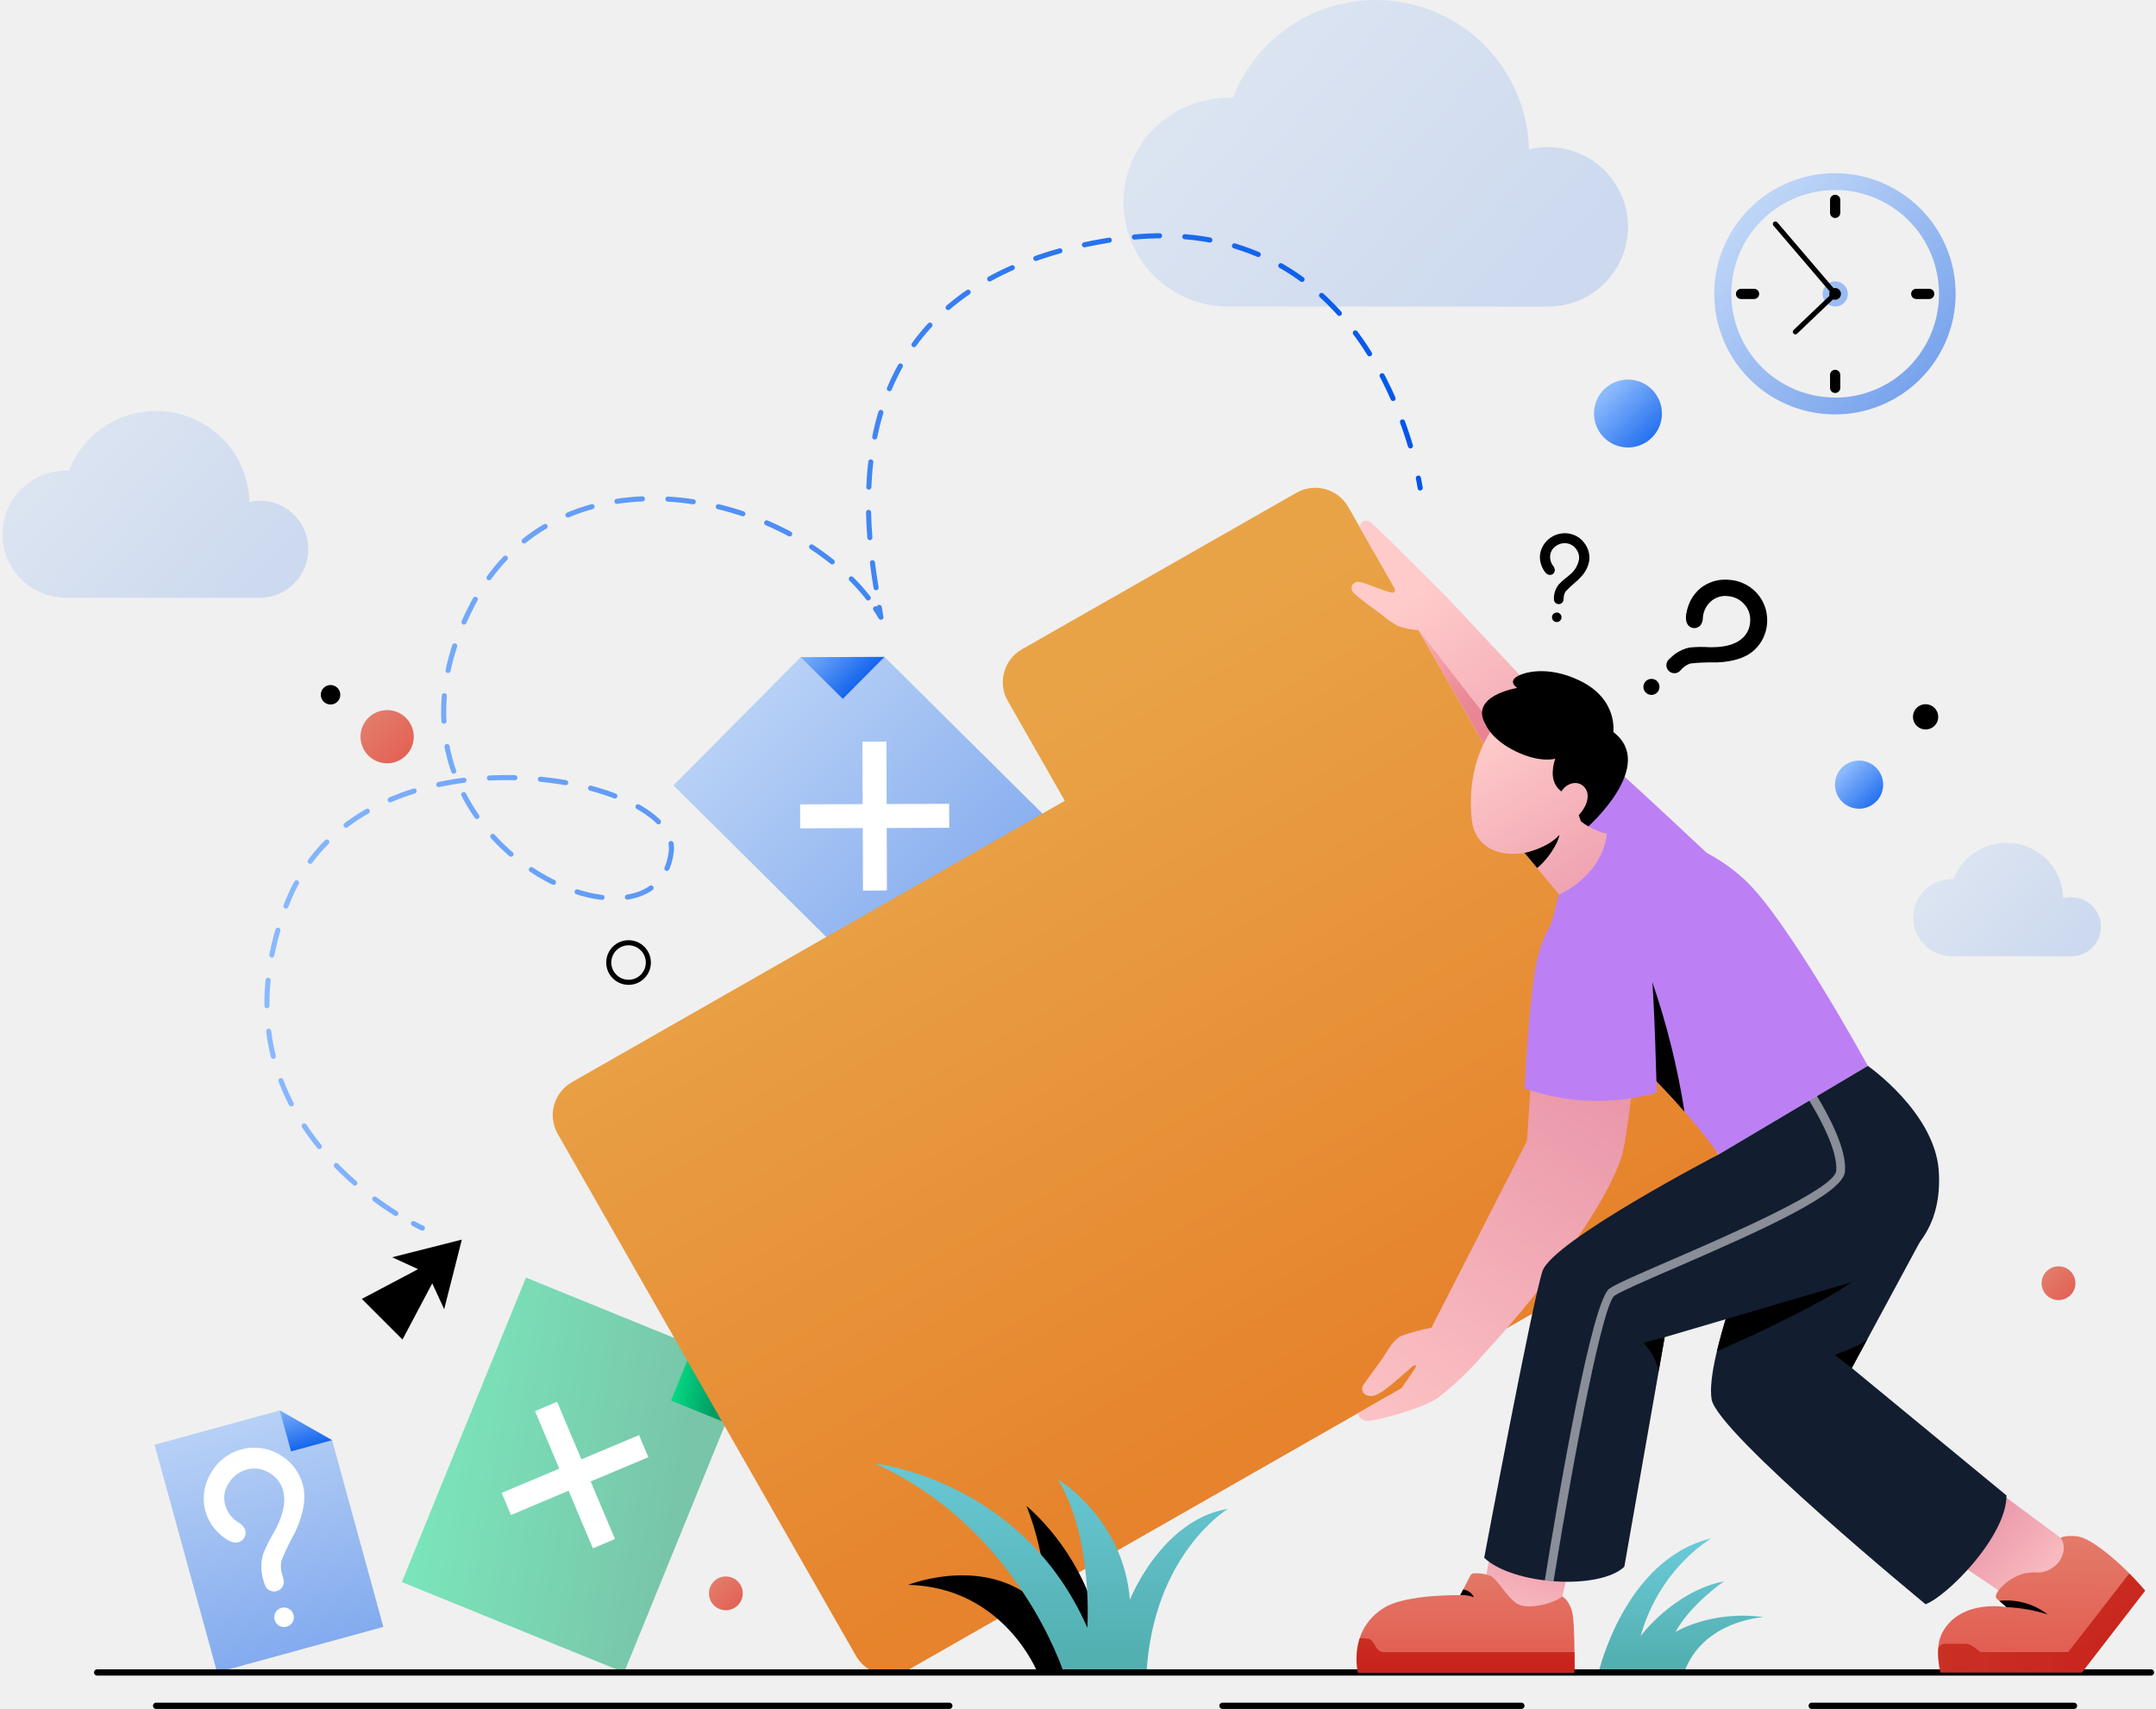
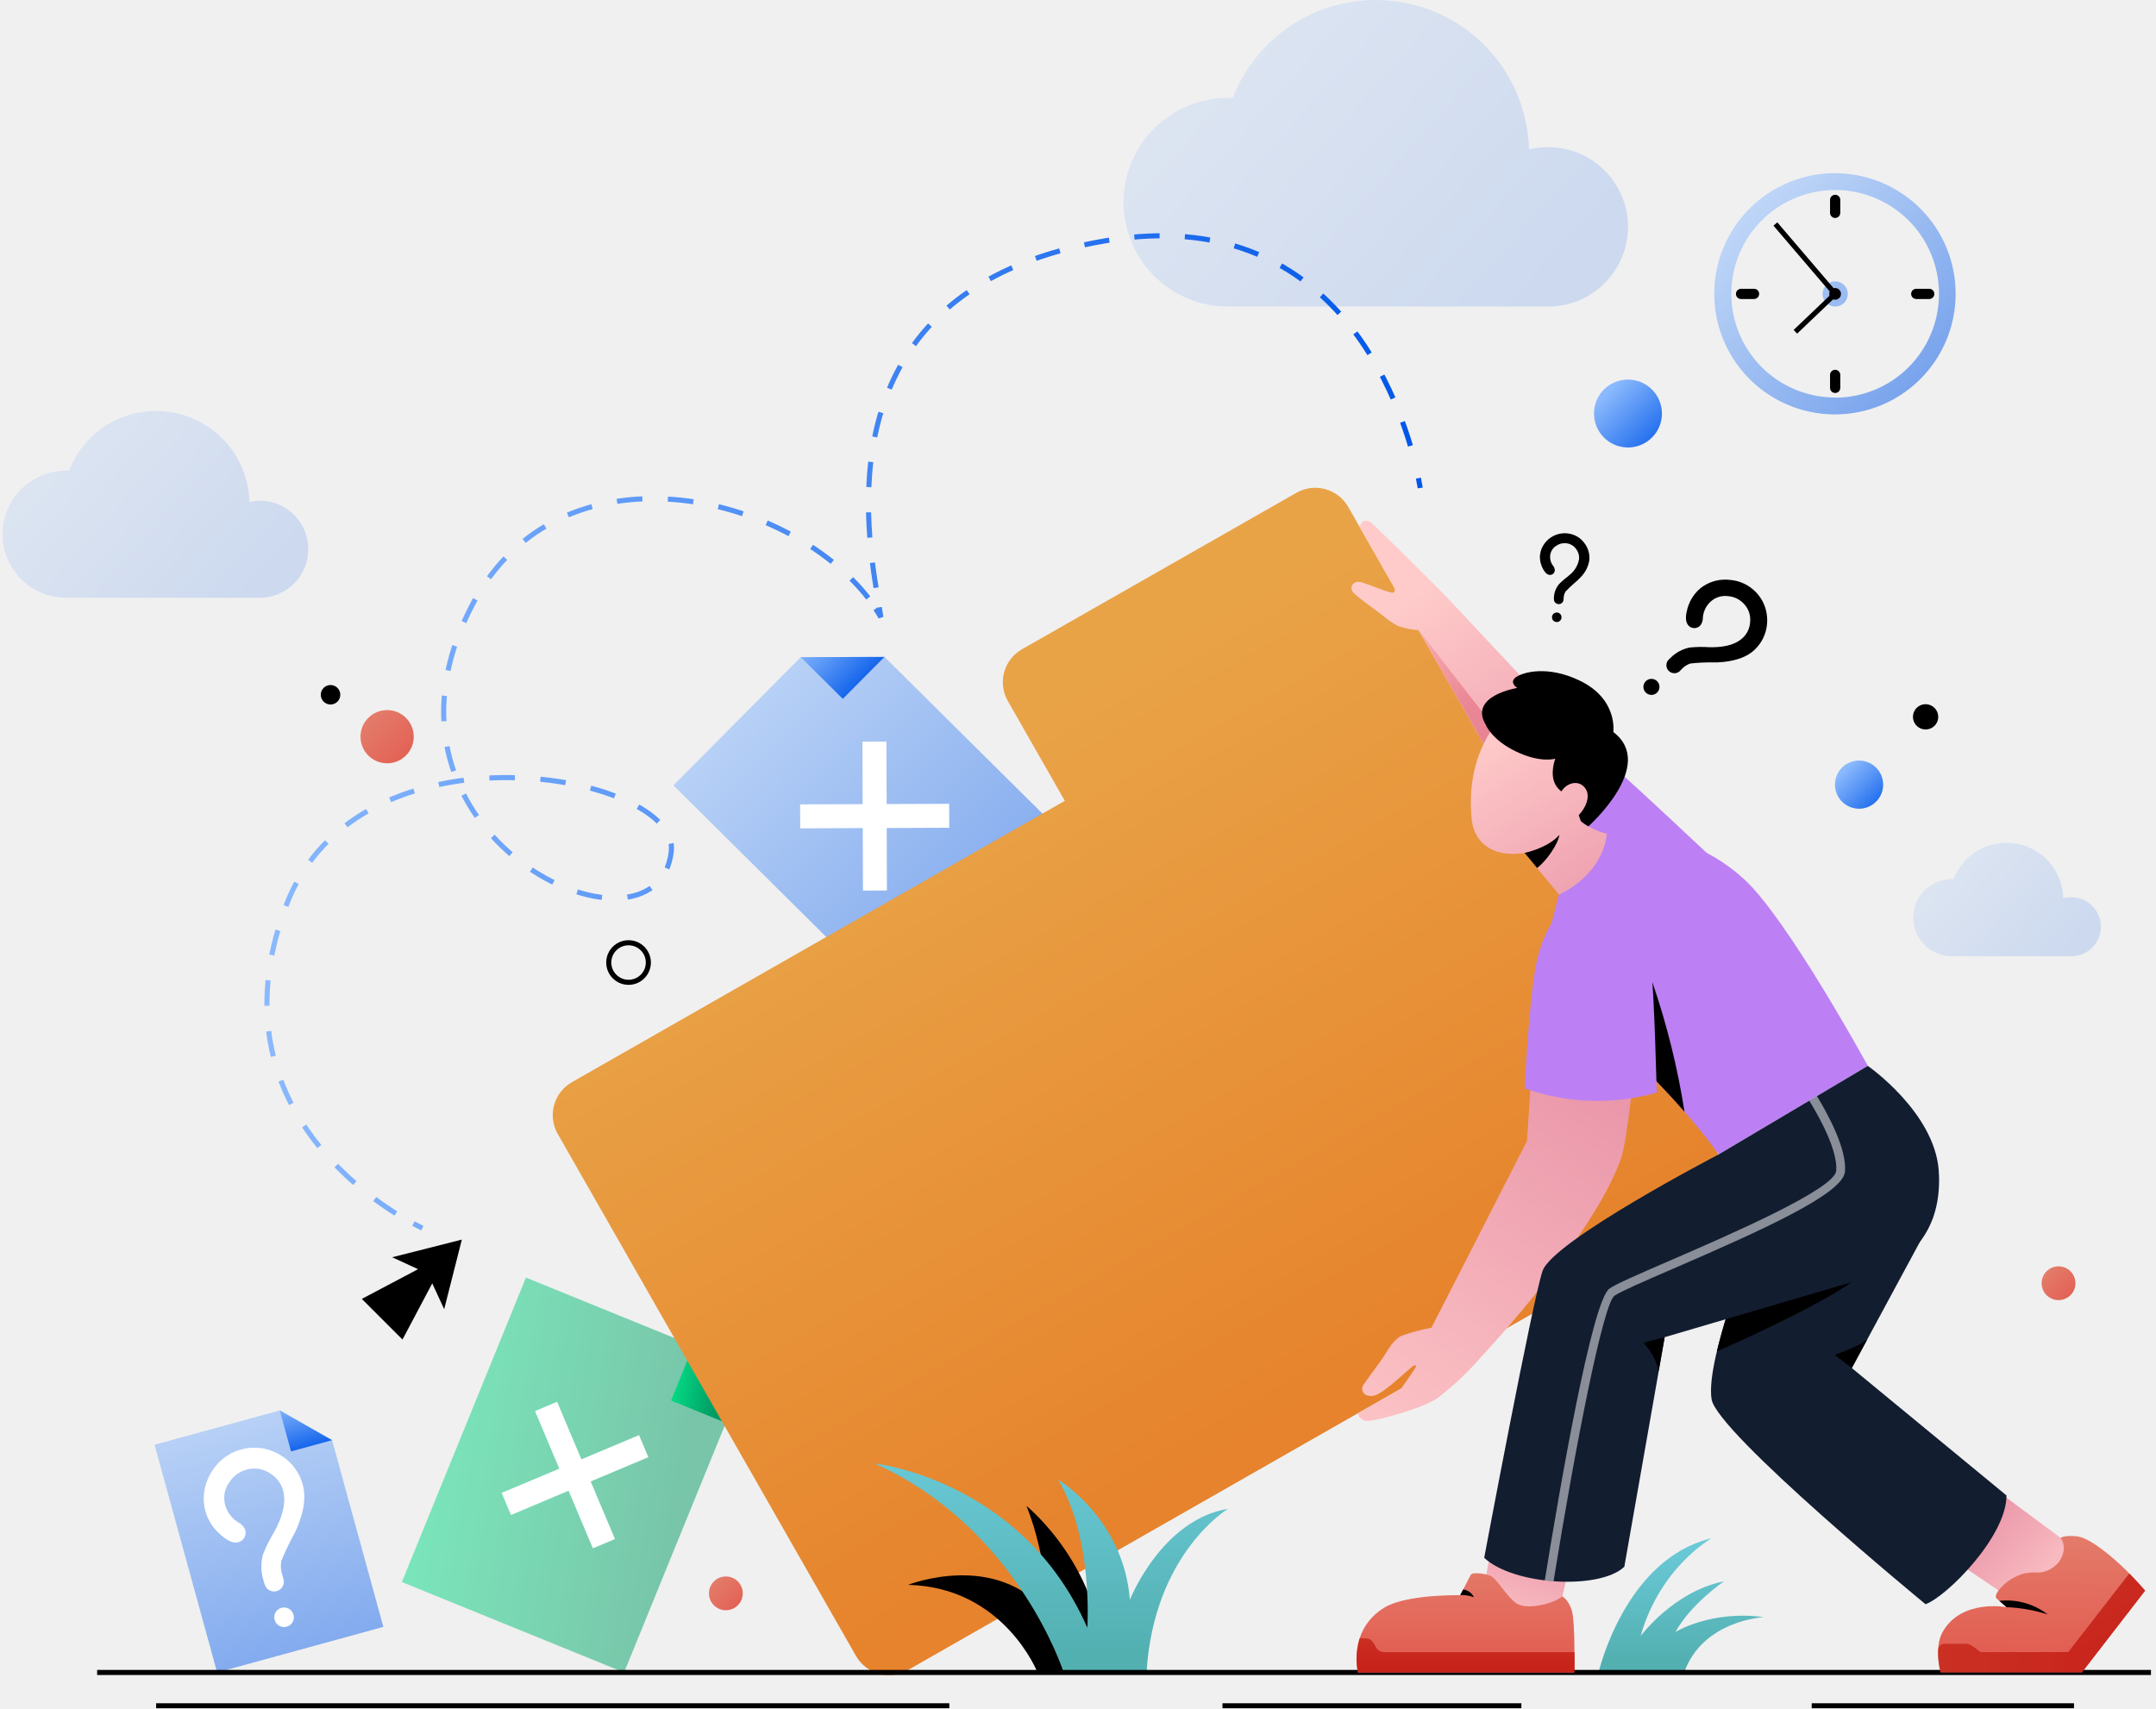
<svg xmlns="http://www.w3.org/2000/svg" width="424" height="336" viewBox="0 0 424 336" fill="none">
  <g clip-path="url(#clip0_18166_2863)">
    <path opacity="0.15" d="M51.361 98.453C50.583 98.453 49.808 98.551 49.055 98.745C48.954 94.501 47.384 90.424 44.612 87.207C41.84 83.991 38.038 81.834 33.853 81.106C29.668 80.377 25.36 81.121 21.663 83.21C17.966 85.3 15.108 88.606 13.576 92.566H13C9.683 92.566 6.501 93.883 4.156 96.227C1.81 98.571 0.492 101.751 0.492 105.066C0.492 108.381 1.81 111.561 4.156 113.905C6.501 116.249 9.683 117.566 13 117.566H51.353C53.838 117.495 56.198 116.458 57.931 114.675C59.663 112.893 60.633 110.506 60.633 108.021C60.633 105.536 59.663 103.149 57.931 101.367C56.198 99.585 53.838 98.548 51.353 98.477L51.361 98.453Z" fill="url(#paint0_linear_18166_2863)" />
    <path opacity="0.15" d="M407.148 176.467C406.677 176.469 406.208 176.527 405.751 176.641C405.69 174.063 404.737 171.585 403.053 169.631C401.369 167.677 399.058 166.367 396.516 165.925C393.974 165.483 391.357 165.936 389.111 167.206C386.865 168.477 385.13 170.486 384.202 172.893H383.846C381.832 172.893 379.899 173.692 378.475 175.116C377.05 176.54 376.25 178.471 376.25 180.484C376.25 182.497 377.05 184.428 378.475 185.852C379.899 187.276 381.832 188.076 383.846 188.076H407.148C407.928 188.104 408.706 187.976 409.434 187.697C410.163 187.419 410.828 186.997 411.39 186.456C411.952 185.915 412.399 185.266 412.704 184.548C413.009 183.831 413.166 183.059 413.166 182.279C413.166 181.5 413.009 180.728 412.704 180.01C412.399 179.293 411.952 178.644 411.39 178.103C410.828 177.562 410.163 177.14 409.434 176.861C408.706 176.583 407.928 176.454 407.148 176.483V176.467Z" fill="url(#paint1_linear_18166_2863)" />
    <path opacity="0.15" d="M304.481 28.938C303.206 28.939 301.936 29.095 300.698 29.403C300.528 22.437 297.946 15.744 293.394 10.466C288.841 5.187 282.599 1.648 275.729 0.451C268.859 -0.745 261.787 0.475 255.716 3.903C249.645 7.332 244.95 12.757 242.431 19.255H241.484C236.039 19.255 230.817 21.417 226.966 25.265C223.116 29.112 220.953 34.331 220.953 39.773C220.953 45.214 223.116 50.433 226.966 54.281C230.817 58.129 236.039 60.29 241.484 60.29H304.481C308.64 60.29 312.629 58.639 315.57 55.7C318.511 52.761 320.163 48.775 320.163 44.618C320.163 40.462 318.511 36.475 315.57 33.536C312.629 30.597 308.64 28.946 304.481 28.946V28.938Z" fill="url(#paint2_linear_18166_2863)" />
    <path d="M76.134 150.134C79.025 150.134 81.369 147.791 81.369 144.902C81.369 142.012 79.025 139.67 76.134 139.67C73.242 139.67 70.898 142.012 70.898 144.902C70.898 147.791 73.242 150.134 76.134 150.134Z" fill="url(#paint3_linear_18166_2863)" />
    <path d="M404.832 255.721C406.668 255.721 408.157 254.233 408.157 252.398C408.157 250.564 406.668 249.076 404.832 249.076C402.996 249.076 401.508 250.564 401.508 252.398C401.508 254.233 402.996 255.721 404.832 255.721Z" fill="url(#paint4_linear_18166_2863)" />
    <path d="M65.005 138.573C66.064 138.573 66.924 137.714 66.924 136.655C66.924 135.596 66.064 134.738 65.005 134.738C63.945 134.738 63.086 135.596 63.086 136.655C63.086 137.714 63.945 138.573 65.005 138.573Z" fill="black" />
    <path d="M123.612 193.213C125.762 193.213 127.505 191.471 127.505 189.323C127.505 187.174 125.762 185.432 123.612 185.432C121.462 185.432 119.719 187.174 119.719 189.323C119.719 191.471 121.462 193.213 123.612 193.213Z" stroke="black" stroke-miterlimit="10" />
    <path d="M142.746 316.721C144.582 316.721 146.071 315.234 146.071 313.399C146.071 311.564 144.582 310.077 142.746 310.077C140.91 310.077 139.422 311.564 139.422 313.399C139.422 315.234 140.91 316.721 142.746 316.721Z" fill="url(#paint5_linear_18166_2863)" />
    <path d="M370.343 154.332C370.343 155.268 370.065 156.184 369.544 156.963C369.024 157.741 368.284 158.348 367.418 158.706C366.552 159.065 365.6 159.159 364.681 158.976C363.762 158.793 362.917 158.342 362.255 157.68C361.592 157.018 361.141 156.174 360.958 155.256C360.775 154.337 360.869 153.385 361.228 152.52C361.586 151.655 362.194 150.915 362.973 150.395C363.752 149.875 364.668 149.597 365.605 149.597C366.862 149.597 368.067 150.096 368.955 150.984C369.844 151.872 370.343 153.076 370.343 154.332Z" fill="url(#paint6_linear_18166_2863)" />
    <path d="M381.178 140.996C381.178 141.487 381.032 141.968 380.759 142.377C380.485 142.785 380.097 143.104 379.642 143.292C379.188 143.48 378.688 143.529 378.205 143.434C377.723 143.338 377.279 143.101 376.932 142.753C376.584 142.406 376.347 141.963 376.251 141.481C376.155 140.998 376.204 140.498 376.392 140.044C376.581 139.59 376.9 139.202 377.309 138.929C377.718 138.656 378.199 138.51 378.69 138.51C379.35 138.512 379.981 138.774 380.447 139.24C380.913 139.706 381.176 140.337 381.178 140.996Z" fill="black" />
    <path d="M326.837 81.329C326.839 82.65 326.448 83.941 325.715 85.04C324.982 86.139 323.939 86.996 322.719 87.502C321.498 88.009 320.155 88.142 318.858 87.886C317.562 87.629 316.371 86.994 315.436 86.06C314.501 85.127 313.864 83.937 313.606 82.642C313.347 81.347 313.479 80.004 313.984 78.784C314.49 77.563 315.346 76.52 316.445 75.786C317.543 75.052 318.835 74.661 320.157 74.661C321.927 74.661 323.625 75.363 324.878 76.613C326.13 77.864 326.835 79.56 326.837 81.329Z" fill="url(#paint7_linear_18166_2863)" />
    <path opacity="0.5" d="M122.73 328.961L79.031 311.174L103.431 251.294L136.359 264.693L142.747 279.861L122.73 328.961Z" fill="url(#paint8_linear_18166_2863)" />
    <path d="M131.969 275.473L142.747 279.861L136.359 264.693L131.969 275.473Z" fill="url(#paint9_linear_18166_2863)" />
    <path d="M120.94 302.714L116.162 291.39L127.502 286.616L125.67 282.275L114.338 287.042L109.561 275.718L105.218 277.548L109.988 288.872L98.656 293.639L100.488 297.987L111.819 293.213L116.597 304.545L120.94 302.714Z" fill="white" />
    <path opacity="0.5" d="M211.591 166.556L178.347 200.023L132.438 154.474L157.477 129.261L173.941 129.206L211.591 166.556Z" fill="url(#paint10_linear_18166_2863)" />
    <path d="M165.744 137.46L173.94 129.206L157.477 129.261L165.744 137.46Z" fill="url(#paint11_linear_18166_2863)" />
    <path d="M186.663 158.104L174.368 158.151L174.321 145.865L169.607 145.88L169.646 158.167L157.352 158.215L157.367 162.926L169.67 162.878L169.709 175.173L174.423 175.149L174.384 162.863L186.679 162.815L186.663 158.104Z" fill="white" />
    <path opacity="0.5" d="M75.392 319.996L42.701 328.961L30.398 284.169L55.027 277.422L65.308 283.27L75.392 319.996Z" fill="url(#paint12_linear_18166_2863)" />
    <path d="M57.234 285.479L65.305 283.27L55.023 277.422L57.234 285.479Z" fill="url(#paint13_linear_18166_2863)" />
    <path d="M55.348 316.248C54.98 316.35 54.651 316.559 54.403 316.849C54.154 317.138 53.997 317.495 53.951 317.873C53.906 318.252 53.974 318.636 54.147 318.976C54.32 319.316 54.59 319.597 54.923 319.783C55.256 319.969 55.637 320.053 56.017 320.022C56.398 319.992 56.761 319.85 57.06 319.613C57.359 319.376 57.581 319.056 57.698 318.693C57.815 318.33 57.822 317.94 57.717 317.574C57.577 317.085 57.249 316.671 56.806 316.423C56.362 316.175 55.838 316.112 55.348 316.248Z" fill="white" />
    <path d="M55.355 286.324C54.363 285.689 53.267 285.233 52.118 284.974C50.532 284.628 48.885 284.682 47.325 285.132C45.041 285.768 43.073 287.224 41.797 289.22C40.455 291.163 39.861 293.526 40.123 295.872C40.36 297.82 41.212 299.642 42.555 301.073L42.887 301.404C42.887 301.404 44.695 303.306 46.117 303.385C46.38 303.424 46.649 303.408 46.906 303.337C47.395 303.198 47.809 302.87 48.058 302.427C48.306 301.983 48.369 301.46 48.233 300.97C48.206 300.894 48.174 300.821 48.138 300.749C48.115 300.692 48.089 300.637 48.059 300.583C47.821 300.159 47.475 299.806 47.056 299.557C45.71 298.802 44.717 297.545 44.293 296.062C44.077 295.303 44.036 294.506 44.172 293.73C44.309 292.954 44.62 292.218 45.082 291.579C45.853 290.356 47.052 289.464 48.446 289.078C49.227 288.846 50.05 288.789 50.855 288.912C51.66 289.035 52.429 289.334 53.105 289.788C54.345 290.526 55.257 291.708 55.655 293.094C56.24 295.136 55.806 297.603 54.352 300.497C54.234 300.741 54.1 301.01 53.95 301.286C53.09 302.676 52.352 304.139 51.747 305.658C51.265 307.341 51.282 309.128 51.794 310.803L52.007 311.537C52.016 311.572 52.029 311.607 52.047 311.639C52.188 312.13 52.519 312.545 52.966 312.792C53.413 313.039 53.94 313.098 54.431 312.957C54.923 312.816 55.337 312.485 55.585 312.038C55.832 311.591 55.892 311.065 55.75 310.574L55.379 309.28C55.22 308.61 55.193 307.916 55.3 307.236C55.305 307.191 55.305 307.146 55.3 307.102C55.921 305.541 56.628 304.016 57.416 302.533C57.902 301.678 58.324 300.789 58.68 299.873C59.87 296.795 60.154 294.165 59.532 291.982C58.896 289.641 57.406 287.622 55.355 286.324Z" fill="white" />
    <path d="M198.211 137.91L209.408 157.512L112.464 212.863C110.746 213.843 109.488 215.466 108.967 217.373C108.445 219.281 108.704 221.317 109.684 223.035L168.346 325.717C169.329 327.435 170.954 328.692 172.864 329.213C174.774 329.734 176.813 329.476 178.533 328.495L335.962 238.636C337.681 237.655 338.938 236.033 339.46 234.125C339.981 232.217 339.723 230.181 338.742 228.464L265.14 99.7C264.159 97.983 262.535 96.726 260.626 96.205C258.718 95.684 256.68 95.942 254.962 96.922L200.99 127.699C200.134 128.184 199.383 128.834 198.779 129.611C198.176 130.388 197.732 131.277 197.474 132.226C197.215 133.175 197.148 134.166 197.274 135.142C197.4 136.117 197.719 137.058 198.211 137.91Z" fill="url(#paint14_linear_18166_2863)" />
    <path d="M204.036 328.961C204.036 328.961 197.435 312.184 178.586 311.726C178.586 311.726 195.958 304.829 206.16 317.518C206.16 317.518 205.907 306.289 201.872 296.212C201.872 296.212 217.096 308.412 217.096 328.969" fill="black" />
    <path d="M209.184 328.969C209.184 328.969 200.111 300.394 171.984 287.854C171.984 287.854 201.011 290.948 213.835 320.154C213.835 320.154 215.043 302.667 208.087 291.027C208.087 291.027 220.926 298.634 222.205 314.654C222.205 314.654 228.404 298.934 241.504 296.772C241.504 296.772 226.888 305.531 225.482 328.961" fill="url(#paint15_linear_18166_2863)" />
    <path d="M314.375 328.961C314.375 328.961 319.531 306.589 336.611 302.564C336.611 302.564 326.472 308.207 322.642 321.803C322.642 321.803 329.189 312.957 339.067 311.032C339.067 311.032 332.616 315.356 329.497 320.999C329.497 320.999 336.453 316.666 346.829 318.079C346.829 318.079 334.834 318.702 331.21 328.969" fill="url(#paint16_linear_18166_2863)" />
-     <path d="M83.066 241.564C83.066 241.564 82.418 241.264 81.312 240.672" stroke="url(#paint17_linear_18166_2863)" stroke-linecap="round" stroke-linejoin="round" />
-     <path d="M77.843 238.675C66.899 231.794 43.423 212.413 56.215 178.251C70.326 140.459 133.765 152.154 132.02 167.471C129.201 191.974 68.739 164.646 92.965 118.797C110.092 86.371 154.959 96.63 171.139 118.118" stroke="url(#paint18_linear_18166_2863)" stroke-linecap="round" stroke-linejoin="round" stroke-dasharray="5.02 5.02" />
-     <path d="M172.195 119.736C172.566 120.289 172.914 120.841 173.238 121.409C173.151 120.841 173.04 120.194 172.914 119.46" stroke="url(#paint19_linear_18166_2863)" stroke-linecap="round" stroke-linejoin="round" />
-     <path d="M172.29 115.601C169.352 97.632 165.436 55.911 217.836 47.285C262.6 39.915 275.558 79.356 278.551 92.085" stroke="url(#paint20_linear_18166_2863)" stroke-linecap="round" stroke-linejoin="round" stroke-dasharray="4.97 4.97" />
-     <path d="M278.945 94.042C279.19 95.281 279.293 95.983 279.293 95.983" stroke="url(#paint21_linear_18166_2863)" stroke-linecap="round" stroke-linejoin="round" />
+     <path d="M83.066 241.564C83.066 241.564 82.418 241.264 81.312 240.672" stroke="url(#paint17_linear_18166_2863)" strokeLinecap="round" strokeLinejoin="round" />
+     <path d="M77.843 238.675C66.899 231.794 43.423 212.413 56.215 178.251C70.326 140.459 133.765 152.154 132.02 167.471C129.201 191.974 68.739 164.646 92.965 118.797C110.092 86.371 154.959 96.63 171.139 118.118" stroke="url(#paint18_linear_18166_2863)" strokeLinecap="round" strokeLinejoin="round" stroke-dasharray="5.02 5.02" />
+     <path d="M172.195 119.736C172.566 120.289 172.914 120.841 173.238 121.409C173.151 120.841 173.04 120.194 172.914 119.46" stroke="url(#paint19_linear_18166_2863)" strokeLinecap="round" strokeLinejoin="round" />
+     <path d="M172.29 115.601C169.352 97.632 165.436 55.911 217.836 47.285C262.6 39.915 275.558 79.356 278.551 92.085" stroke="url(#paint20_linear_18166_2863)" strokeLinecap="round" strokeLinejoin="round" stroke-dasharray="4.97 4.97" />
+     <path d="M278.945 94.042C279.19 95.281 279.293 95.983 279.293 95.983" stroke="url(#paint21_linear_18166_2863)" strokeLinecap="round" strokeLinejoin="round" />
    <path d="M274.253 115.664C274.253 115.664 274.538 116.382 273.961 116.58C273.511 116.738 269.223 115.001 268 114.599C266.199 113.96 265.402 115.388 265.986 116.351C266.428 117.077 271.079 120.407 271.877 121.023C272.786 121.821 273.781 122.514 274.846 123.09C276.176 123.576 277.57 123.865 278.983 123.95L292.32 147.261L304.275 138.541C304.275 138.541 286.003 119.018 284.669 117.613C283.334 116.209 277.246 110.148 274.34 107.299C272.311 105.319 270.155 103.235 269.674 102.841C267.936 101.452 267.376 103.63 267.376 103.63L274.253 115.664Z" fill="url(#paint22_linear_18166_2863)" />
    <path style="mix-blend-mode:multiply" opacity="0.6" d="M278.992 123.942L295.385 145.02L292.313 147.261L278.992 123.942Z" fill="url(#paint23_linear_18166_2863)" />
-     <path d="M19.102 328.961H423.008" stroke="black" stroke-width="1.23" stroke-miterlimit="10" stroke-linecap="round" />
-     <path d="M299.195 335.519H240.414" stroke="black" stroke-width="1.23" stroke-miterlimit="10" stroke-linecap="round" />
-     <path d="M186.696 335.519H30.703" stroke="black" stroke-width="1.23" stroke-miterlimit="10" stroke-linecap="round" />
-     <path d="M356.289 335.519H407.876" stroke="black" stroke-width="1.23" stroke-miterlimit="10" stroke-linecap="round" />
+     <path d="M19.102 328.961H423.008" stroke="black" strokeWidth="1.23" stroke-miterlimit="10" strokeLinecap="round" />
+     <path d="M299.195 335.519H240.414" stroke="black" strokeWidth="1.23" stroke-miterlimit="10" strokeLinecap="round" />
+     <path d="M186.696 335.519H30.703" stroke="black" strokeWidth="1.23" stroke-miterlimit="10" strokeLinecap="round" />
+     <path d="M356.289 335.519H407.876" stroke="black" strokeWidth="1.23" stroke-miterlimit="10" strokeLinecap="round" />
    <path d="M391.061 291.966L405.274 302.509C405.274 302.509 408.678 304.971 407.043 308.293C405.898 310.661 400.947 313.817 396.304 315.017L381.648 305.16L391.061 291.966Z" fill="url(#paint24_linear_18166_2863)" />
    <path d="M310.71 298.973L306.762 316.208C306.762 316.208 305.877 320.312 302.174 320.154C299.576 320.044 294.664 316.8 291.695 313.052L294.854 295.691L310.71 298.973Z" fill="url(#paint25_linear_18166_2863)" />
    <path d="M335.704 167.811C335.704 167.811 323.409 156.258 316.8 150.315C316.8 150.315 308.777 162.847 307.68 166.674C307.68 166.674 319.027 179.301 326.852 178.977C334.677 178.653 338.981 172.467 335.704 167.811Z" fill="#BC80F4" />
    <path d="M306.612 175.891C306.051 177.643 305.515 180.524 304.938 181.976C303.58 195.233 324.45 208.159 338.008 227.059L367.335 209.651C367.335 209.651 351.495 180.689 343.022 172.956C339.417 169.627 335.142 167.106 330.484 165.563C325.825 164.019 320.89 163.489 316.009 164.007" fill="#BC80F4" />
    <path d="M331.273 218.671C327.143 213.936 322.8 209.627 318.852 205.532L324.963 193.213C327.81 201.498 329.921 210.016 331.273 218.671Z" fill="black" />
    <path d="M301.657 203.598L300.306 224.416L281.513 261.15C279.516 261.522 277.552 262.05 275.638 262.728C274.059 263.47 272.914 265.561 272.172 266.745C271.429 267.929 268.729 271.441 268.105 272.435C267.481 273.429 268.184 274.873 270.15 274.518C271.943 274.195 275.788 270.407 277.573 268.947C278.299 268.355 278.773 268.347 278.26 269.168C277.636 270.186 275.559 273.114 275.559 273.114L267.047 277.99C267.142 278.45 267.405 278.858 267.784 279.135C268.164 279.412 268.633 279.539 269.1 279.49C270.916 279.403 279.831 277.051 282.824 274.905C285.959 272.477 288.843 269.741 291.431 266.737C291.431 266.737 313.32 243.465 318.823 227.77C320.079 224.187 321.8 206.621 321.8 206.621L301.657 203.598Z" fill="url(#paint26_linear_18166_2863)" />
    <path d="M307.124 179.166C304.826 181.455 302.797 185.195 301.857 191.003C300.531 199.258 299.852 214.078 299.852 214.078C308.206 217.047 317.28 217.337 325.807 214.906C325.807 214.906 325.388 195.762 324.599 188.746C323.517 179.269 312.849 173.485 307.124 179.166Z" fill="#BC80F4" />
    <path d="M345.665 241.879C345.665 241.879 335.242 267.171 336.608 275.252C337.729 281.857 378.68 315.538 378.68 315.538C382.857 314.022 394.599 302.241 394.599 294.144L364.174 269.081L380.164 239.457L356.672 235.377" fill="#121D30" />
    <path d="M365.539 251.081C360.974 255.161 344.092 263.044 337.633 265.79C338.844 260.946 340.307 256.168 342.015 251.475C352.549 249.779 369.882 247.238 365.539 251.081Z" fill="black" />
    <path d="M338.005 227.059L367.332 209.651C367.332 209.651 380.385 218.726 381.27 230.169C381.27 230.524 381.317 230.879 381.325 231.234C381.68 241.138 376.682 247.94 367.332 251.254L327.377 263.013L319.441 308.167C314.561 312.799 297.616 311.805 291.883 306.407C291.883 306.407 301.358 255.958 303.348 250.008C305.338 244.057 338.005 227.059 338.005 227.059Z" fill="#121D30" />
    <path style="mix-blend-mode:screen" opacity="0.5" d="M362.838 230.437C362.475 234.745 347.266 241.658 328.931 249.597C323.404 251.964 318.666 254.064 317.497 254.861C315.278 256.51 309.901 283.909 305.518 311.032C304.95 310.992 304.365 310.937 303.797 310.866C306.561 293.742 313.02 255.926 316.51 253.456C317.789 252.548 322.172 250.654 328.244 248.019C339.631 243.095 360.809 233.925 361.109 230.295C361.44 226.349 357.911 219.902 355.81 216.485L357.303 215.569C359.506 219.191 363.209 225.97 362.838 230.437Z" fill="white" />
    <path d="M327.37 263.028C327.37 263.028 323.699 263.904 323.375 264.109C323.051 264.315 325.349 265.814 326.194 269.689L327.37 263.028Z" fill="black" />
    <path d="M364.176 269.081C364.176 269.081 360.938 266.635 360.891 266.508C360.844 266.382 365.289 265.088 367.208 263.462L364.176 269.081Z" fill="black" />
    <path d="M405.233 302.509C405.233 302.509 405.92 301.885 408.486 302.185C411.053 302.485 415.593 306.336 418.246 308.98C420.331 311.055 421.855 312.87 421.855 312.87L409.418 328.969H381.631C381.631 328.969 380.265 324.139 382.057 320.967C385.753 314.441 394.597 316.114 394.597 316.114L392.646 314.401C392.33 314.125 392.52 313.375 393.333 312.452C394.601 311.007 396.269 309.972 398.126 309.477C399.115 309.294 400.124 309.238 401.127 309.311C401.87 309.225 402.589 308.993 403.242 308.629C403.895 308.265 404.47 307.775 404.933 307.188C406.212 305.318 406.062 303.487 405.233 302.509Z" fill="url(#paint27_linear_18166_2863)" />
    <path style="mix-blend-mode:multiply" d="M421.877 312.87L409.432 328.961H381.637C381.269 327.534 381.104 326.062 381.147 324.589C381.159 324.254 381.3 323.936 381.539 323.701C381.779 323.466 382.099 323.332 382.435 323.326C384.266 323.326 386.383 323.326 386.864 323.326C387.765 323.413 389.423 324.952 389.423 324.952H406.732L418.75 309.477C420.582 311.324 421.877 312.87 421.877 312.87Z" fill="url(#paint28_linear_18166_2863)" />
    <path d="M394.601 316.114C397.354 316.23 400.078 316.713 402.703 317.55C399.993 315.463 396.581 314.505 393.18 314.875L394.601 316.114Z" fill="black" />
    <path d="M289.163 309.887C289.222 309.773 289.309 309.676 289.415 309.603C289.521 309.53 289.643 309.484 289.771 309.469C290.84 309.389 291.914 309.526 292.929 309.872C294.509 310.495 296.175 314.007 298.275 315.396C300.376 316.784 305.856 315.317 307.23 313.991C307.23 313.991 308.58 314.685 309.18 317.029C309.78 319.373 309.622 329 309.622 329H267.053C267.053 329 264.976 320.58 272.304 316.169C276.687 313.533 287.181 313.762 287.181 313.762L289.163 309.887Z" fill="url(#paint29_linear_18166_2863)" />
    <path style="mix-blend-mode:multiply" d="M309.686 328.961H267.046C266.591 326.724 266.707 324.409 267.385 322.229H268.238L269.154 322.34C269.675 322.403 270.228 323.263 270.599 323.973C270.749 324.265 270.975 324.511 271.253 324.684C271.531 324.858 271.851 324.953 272.178 324.96H309.686C309.686 327.177 309.686 328.961 309.686 328.961Z" fill="url(#paint30_linear_18166_2863)" />
    <path d="M287.164 313.73C288.084 313.703 289 313.85 289.865 314.164C289.665 313.755 289.367 313.401 288.998 313.134C288.629 312.867 288.2 312.695 287.748 312.634L287.164 313.73Z" fill="black" />
    <path d="M310.887 161.521C315.624 156.289 317.093 148.95 313.856 144.057C310.168 138.533 300.021 136.324 295.173 141.264C295.173 141.264 288.066 147.972 289.432 161.166C289.977 166.461 294.454 168.663 299.816 167.755L306.607 175.947C306.607 175.947 315.009 172.443 316.019 164.007C314.152 163.55 312.402 162.703 310.887 161.521Z" fill="url(#paint31_linear_18166_2863)" />
    <path d="M299.82 167.755C299.82 167.755 304.266 166.903 306.69 164.204C306.295 166.303 303.99 169.436 302.292 170.73L299.82 167.755Z" fill="black" />
    <path d="M312.365 162.539C311.84 162.25 311.345 161.909 310.888 161.521L310.478 160.33C311.986 158.751 312.949 156.321 311.567 154.806C310.186 153.29 307.935 154.143 307.082 155.674C306.571 155.303 306.152 154.82 305.858 154.261C304.737 152.162 305.858 149.226 305.858 149.226C305.858 149.226 302.992 150.142 298.167 147.83C293.343 145.517 292.213 142.59 292.213 142.59C288.723 136.853 298.381 135.314 298.381 135.314C298.381 135.314 296.699 134.264 298.096 133.223C299.494 132.181 304.413 130.855 310.612 133.846C318.248 137.484 317.269 143.979 317.269 143.979C325.907 150.521 312.365 162.539 312.365 162.539Z" fill="black" />
    <path d="M325.922 134.02C325.706 133.792 325.428 133.634 325.123 133.565C324.817 133.496 324.498 133.519 324.206 133.632C323.914 133.745 323.662 133.942 323.482 134.198C323.302 134.454 323.202 134.758 323.196 135.071C323.189 135.384 323.276 135.691 323.444 135.955C323.613 136.219 323.857 136.426 324.144 136.551C324.431 136.676 324.749 136.713 325.057 136.657C325.365 136.601 325.65 136.455 325.874 136.237C326.172 135.948 326.345 135.553 326.353 135.138C326.362 134.723 326.207 134.321 325.922 134.02Z" fill="black" />
    <path d="M347.513 122.711C347.591 121.757 347.506 120.796 347.26 119.87C346.829 118.311 345.932 116.92 344.689 115.883C343.446 114.847 341.916 114.214 340.303 114.07C338.4 113.823 336.471 114.278 334.879 115.349C334.539 115.585 334.22 115.849 333.923 116.138C333.086 116.963 332.446 117.966 332.052 119.073C332.004 119.2 331.973 119.31 331.933 119.436C331.933 119.436 331.246 121.449 331.728 122.498C331.805 122.709 331.923 122.902 332.075 123.066C332.365 123.364 332.76 123.536 333.175 123.545C333.59 123.554 333.993 123.399 334.294 123.114C334.341 123.067 334.383 123.017 334.421 122.964L334.515 122.845C334.728 122.509 334.851 122.123 334.871 121.725C334.885 121.102 335.022 120.487 335.274 119.917C335.526 119.347 335.888 118.832 336.339 118.402C336.801 117.959 337.357 117.626 337.965 117.428C338.574 117.229 339.219 117.172 339.853 117.258C341.025 117.352 342.12 117.878 342.925 118.734C343.388 119.208 343.741 119.778 343.958 120.405C344.175 121.031 344.251 121.697 344.181 122.356C344.116 123.528 343.607 124.631 342.759 125.442C341.504 126.641 339.561 127.257 336.932 127.304H336.213C334.898 127.21 333.577 127.231 332.265 127.367C330.871 127.66 329.591 128.348 328.577 129.348L328.127 129.774L328.064 129.845C327.822 130.143 327.697 130.519 327.712 130.903C327.728 131.287 327.883 131.652 328.148 131.93C328.413 132.207 328.771 132.379 329.154 132.412C329.537 132.445 329.918 132.338 330.228 132.11L331.017 131.321C331.44 130.953 331.931 130.671 332.462 130.492H332.573C333.931 130.344 335.297 130.275 336.663 130.287C337.454 130.312 338.246 130.281 339.032 130.192C341.701 129.887 343.704 129.098 345.041 127.825C346.471 126.486 347.352 124.663 347.513 122.711Z" fill="black" />
    <path d="M307.056 121.67C307.198 121.171 306.907 120.651 306.408 120.51C305.909 120.369 305.389 120.659 305.248 121.158C305.107 121.657 305.397 122.176 305.896 122.317C306.396 122.459 306.915 122.169 307.056 121.67Z" fill="black" />
    <path d="M311.615 106.858C311.278 106.389 310.861 105.983 310.383 105.658C309.735 105.243 308.999 104.986 308.234 104.907C307.469 104.828 306.696 104.929 305.976 105.202C305.257 105.475 304.612 105.913 304.092 106.48C303.573 107.047 303.193 107.727 302.984 108.467C302.924 108.709 302.88 108.954 302.85 109.201C302.795 109.905 302.9 110.612 303.158 111.269C303.182 111.342 303.211 111.413 303.245 111.482C303.245 111.482 303.727 112.666 304.358 112.958C304.474 113.026 304.603 113.067 304.737 113.076C304.86 113.089 304.985 113.077 305.103 113.042C305.222 113.006 305.332 112.948 305.428 112.869C305.523 112.79 305.602 112.693 305.66 112.584C305.718 112.475 305.753 112.355 305.764 112.232C305.768 112.192 305.768 112.153 305.764 112.113C305.768 112.084 305.768 112.055 305.764 112.026C305.731 111.789 305.639 111.564 305.495 111.371C305.015 110.789 304.785 110.04 304.856 109.288C304.89 108.905 305.011 108.535 305.21 108.206C305.408 107.876 305.678 107.596 306.001 107.386C306.572 106.968 307.278 106.777 307.983 106.85C308.381 106.884 308.766 107.006 309.111 107.207C309.456 107.407 309.753 107.681 309.981 108.01C310.41 108.57 310.611 109.272 310.541 109.975C310.32 111.23 309.635 112.357 308.622 113.131L308.299 113.415C307.655 113.886 307.055 114.415 306.506 114.994C305.979 115.678 305.664 116.5 305.598 117.361V117.74V117.795C305.576 118.044 305.653 118.291 305.813 118.483C305.973 118.676 306.202 118.797 306.451 118.821C306.574 118.834 306.698 118.822 306.817 118.787C306.935 118.751 307.046 118.692 307.141 118.614C307.237 118.535 307.316 118.438 307.374 118.329C307.431 118.22 307.467 118.1 307.477 117.977L307.541 117.322C307.585 116.986 307.698 116.664 307.872 116.375L307.912 116.319C308.475 115.721 309.07 115.155 309.696 114.623C310.071 114.321 310.422 113.991 310.746 113.636C311.707 112.719 312.342 111.514 312.555 110.203C312.677 109.009 312.341 107.814 311.615 106.858Z" fill="black" />
    <path opacity="0.5" d="M360.909 34.067C356.212 34.058 351.618 35.441 347.708 38.042C343.798 40.644 340.748 44.346 338.945 48.68C337.141 53.014 336.665 57.785 337.576 62.39C338.487 66.995 340.745 71.226 344.063 74.548C347.382 77.87 351.612 80.134 356.218 81.052C360.824 81.97 365.6 81.502 369.94 79.707C374.279 77.912 377.989 74.87 380.598 70.967C383.207 67.064 384.599 62.475 384.598 57.781C384.598 51.498 382.103 45.473 377.662 41.027C373.22 36.581 367.195 34.078 360.909 34.067ZM360.909 78.188C356.87 78.19 352.921 76.994 349.562 74.753C346.203 72.511 343.584 69.325 342.038 65.596C340.491 61.867 340.085 57.764 340.872 53.804C341.659 49.845 343.604 46.208 346.459 43.354C349.314 40.499 352.953 38.554 356.914 37.766C360.876 36.978 364.982 37.382 368.714 38.926C372.445 40.471 375.635 43.086 377.879 46.442C380.123 49.798 381.321 53.744 381.321 57.781C381.324 60.462 380.798 63.118 379.774 65.596C378.75 68.074 377.247 70.326 375.351 72.223C373.456 74.121 371.204 75.626 368.726 76.654C366.248 77.681 363.592 78.211 360.909 78.212V78.188Z" fill="url(#paint32_linear_18166_2863)" />
    <path opacity="0.5" d="M363.389 57.804C363.39 58.295 363.246 58.775 362.975 59.183C362.703 59.592 362.316 59.911 361.863 60.099C361.411 60.288 360.912 60.338 360.43 60.244C359.949 60.149 359.506 59.913 359.159 59.567C358.811 59.221 358.574 58.78 358.478 58.299C358.382 57.818 358.43 57.319 358.618 56.866C358.805 56.413 359.123 56.025 359.531 55.753C359.939 55.48 360.418 55.334 360.909 55.334C361.565 55.334 362.195 55.594 362.66 56.057C363.124 56.52 363.386 57.149 363.389 57.804Z" fill="url(#paint33_linear_18166_2863)" />
    <path d="M360.895 58.957C361.532 58.957 362.048 58.441 362.048 57.804C362.048 57.168 361.532 56.652 360.895 56.652C360.258 56.652 359.742 57.168 359.742 57.804C359.742 58.441 360.258 58.957 360.895 58.957Z" fill="black" />
    <path d="M360.901 42.874C360.635 42.872 360.38 42.765 360.192 42.575C360.004 42.386 359.898 42.13 359.898 41.864V39.323C359.897 39.191 359.923 39.059 359.973 38.937C360.022 38.814 360.096 38.703 360.189 38.609C360.283 38.515 360.394 38.441 360.516 38.39C360.638 38.339 360.769 38.313 360.901 38.313C361.169 38.313 361.426 38.419 361.616 38.609C361.806 38.798 361.912 39.055 361.912 39.323V41.864C361.912 42.132 361.806 42.389 361.616 42.578C361.426 42.768 361.169 42.874 360.901 42.874Z" fill="black" />
    <path d="M375.844 57.804C375.844 57.672 375.87 57.541 375.921 57.419C375.972 57.297 376.046 57.186 376.14 57.093C376.234 57 376.346 56.926 376.468 56.876C376.591 56.826 376.722 56.801 376.854 56.802H379.397C379.529 56.801 379.661 56.826 379.783 56.876C379.906 56.926 380.017 57 380.111 57.093C380.205 57.186 380.28 57.297 380.331 57.419C380.382 57.541 380.408 57.672 380.408 57.804C380.408 58.072 380.301 58.329 380.112 58.519C379.922 58.708 379.665 58.815 379.397 58.815H376.854C376.586 58.815 376.329 58.708 376.14 58.519C375.95 58.329 375.844 58.072 375.844 57.804Z" fill="black" />
    <path d="M360.901 72.735C361.169 72.735 361.426 72.841 361.616 73.031C361.806 73.22 361.912 73.477 361.912 73.745V76.286C361.912 76.554 361.806 76.811 361.616 77.001C361.426 77.19 361.169 77.296 360.901 77.296C360.769 77.296 360.638 77.27 360.516 77.219C360.394 77.168 360.283 77.094 360.189 77C360.096 76.906 360.022 76.795 359.973 76.672C359.923 76.55 359.897 76.418 359.898 76.286V73.745C359.897 73.613 359.923 73.482 359.973 73.359C360.022 73.237 360.096 73.125 360.189 73.031C360.283 72.938 360.394 72.863 360.516 72.812C360.638 72.761 360.769 72.735 360.901 72.735Z" fill="black" />
    <path d="M345.955 57.804C345.955 58.072 345.848 58.329 345.659 58.519C345.469 58.708 345.212 58.815 344.944 58.815H342.401C342.133 58.815 341.876 58.708 341.687 58.519C341.497 58.329 341.391 58.072 341.391 57.804C341.391 57.672 341.417 57.541 341.468 57.419C341.519 57.297 341.593 57.186 341.687 57.093C341.781 57 341.893 56.926 342.015 56.876C342.138 56.826 342.269 56.801 342.401 56.802H344.944C345.076 56.801 345.208 56.826 345.33 56.876C345.453 56.926 345.564 57 345.658 57.093C345.752 57.186 345.827 57.297 345.878 57.419C345.929 57.541 345.955 57.672 345.955 57.804Z" fill="black" />
-     <path d="M349.148 44.058L360.898 57.804L353.081 65.262" stroke="black" stroke-linecap="round" stroke-linejoin="round" />
+     <path d="M349.148 44.058L360.898 57.804L353.081 65.262" stroke="black" strokeLinecap="round" strokeLinejoin="round" />
    <path d="M87.352 257.512L90.826 243.821L77.126 247.293L82.219 249.637L71.156 255.484L79.155 263.478L85.007 252.422L87.352 257.512Z" fill="black" />
  </g>
  <defs>
    <linearGradient id="paint0_linear_18166_2863" x1="1.195" y1="79.869" x2="47.134" y2="120.696" gradientUnits="userSpaceOnUse">
      <stop stop-color="#8AB9FD" />
      <stop offset="1" stop-color="#0056E9" />
    </linearGradient>
    <linearGradient id="paint1_linear_18166_2863" x1="376.676" y1="165.175" x2="404.582" y2="189.979" gradientUnits="userSpaceOnUse">
      <stop stop-color="#8AB9FD" />
      <stop offset="1" stop-color="#0056E9" />
    </linearGradient>
    <linearGradient id="paint2_linear_18166_2863" x1="222.082" y1="-1.602" x2="297.545" y2="65.459" gradientUnits="userSpaceOnUse">
      <stop stop-color="#8AB9FD" />
      <stop offset="1" stop-color="#0056E9" />
    </linearGradient>
    <linearGradient id="paint3_linear_18166_2863" x1="70.835" y1="139.607" x2="81.165" y2="149.935" gradientUnits="userSpaceOnUse">
      <stop stop-color="#E4816F" />
      <stop offset="1" stop-color="#E25E52" />
    </linearGradient>
    <linearGradient id="paint4_linear_18166_2863" x1="401.46" y1="249.029" x2="408.026" y2="255.599" gradientUnits="userSpaceOnUse">
      <stop stop-color="#E4816F" />
      <stop offset="1" stop-color="#E25E52" />
    </linearGradient>
    <linearGradient id="paint5_linear_18166_2863" x1="139.374" y1="310.029" x2="145.94" y2="316.599" gradientUnits="userSpaceOnUse">
      <stop stop-color="#E4816F" />
      <stop offset="1" stop-color="#E25E52" />
    </linearGradient>
    <linearGradient id="paint6_linear_18166_2863" x1="362.731" y1="151.444" x2="371.309" y2="160.027" gradientUnits="userSpaceOnUse">
      <stop stop-color="#8AB9FD" />
      <stop offset="1" stop-color="#0056E9" />
    </linearGradient>
    <linearGradient id="paint7_linear_18166_2863" x1="316.067" y1="77.241" x2="328.204" y2="89.386" gradientUnits="userSpaceOnUse">
      <stop stop-color="#8AB9FD" />
      <stop offset="1" stop-color="#0056E9" />
    </linearGradient>
    <linearGradient id="paint8_linear_18166_2863" x1="81.264" y1="254.992" x2="138.916" y2="264.81" gradientUnits="userSpaceOnUse">
      <stop stop-color="#05E389" />
      <stop offset="1" stop-color="#009A62" />
    </linearGradient>
    <linearGradient id="paint9_linear_18166_2863" x1="132.347" y1="265.416" x2="142.168" y2="266.865" gradientUnits="userSpaceOnUse">
      <stop stop-color="#05E389" />
      <stop offset="1" stop-color="#009A62" />
    </linearGradient>
    <linearGradient id="paint10_linear_18166_2863" x1="143.355" y1="132.078" x2="204.462" y2="192.777" gradientUnits="userSpaceOnUse">
      <stop stop-color="#8AB9FD" />
      <stop offset="1" stop-color="#0056E9" />
    </linearGradient>
    <linearGradient id="paint11_linear_18166_2863" x1="160.556" y1="124.114" x2="171.556" y2="135.04" gradientUnits="userSpaceOnUse">
      <stop stop-color="#8AB9FD" />
      <stop offset="1" stop-color="#0056E9" />
    </linearGradient>
    <linearGradient id="paint12_linear_18166_2863" x1="45.195" y1="274.12" x2="61.547" y2="333.766" gradientUnits="userSpaceOnUse">
      <stop stop-color="#8AB9FD" />
      <stop offset="1" stop-color="#0056E9" />
    </linearGradient>
    <linearGradient id="paint13_linear_18166_2863" x1="58.758" y1="275.31" x2="61.7" y2="286.042" gradientUnits="userSpaceOnUse">
      <stop stop-color="#8AB9FD" />
      <stop offset="1" stop-color="#0056E9" />
    </linearGradient>
    <linearGradient id="paint14_linear_18166_2863" x1="254.543" y1="278.759" x2="182.11" y2="151.897" gradientUnits="userSpaceOnUse">
      <stop stop-color="#E6832C" />
      <stop offset="1" stop-color="#E9A347" />
    </linearGradient>
    <linearGradient id="paint15_linear_18166_2863" x1="206.76" y1="325.031" x2="206.76" y2="284.003" gradientUnits="userSpaceOnUse">
      <stop stop-color="#53B0B1" />
      <stop offset="1" stop-color="#6ACAD8" />
    </linearGradient>
    <linearGradient id="paint16_linear_18166_2863" x1="330.602" y1="326.538" x2="330.602" y2="303.535" gradientUnits="userSpaceOnUse">
      <stop stop-color="#53B0B1" />
      <stop offset="1" stop-color="#6ACAD8" />
    </linearGradient>
    <linearGradient id="paint17_linear_18166_2863" x1="52.088" y1="241.114" x2="279.693" y2="241.114" gradientUnits="userSpaceOnUse">
      <stop stop-color="#8AB9FD" />
      <stop offset="1" stop-color="#0056E9" />
    </linearGradient>
    <linearGradient id="paint18_linear_18166_2863" x1="52.085" y1="168.379" x2="279.682" y2="168.379" gradientUnits="userSpaceOnUse">
      <stop stop-color="#8AB9FD" />
      <stop offset="1" stop-color="#0056E9" />
    </linearGradient>
    <linearGradient id="paint19_linear_18166_2863" x1="52.083" y1="120.438" x2="279.681" y2="120.438" gradientUnits="userSpaceOnUse">
      <stop stop-color="#8AB9FD" />
      <stop offset="1" stop-color="#0056E9" />
    </linearGradient>
    <linearGradient id="paint20_linear_18166_2863" x1="52.083" y1="80.99" x2="279.68" y2="80.99" gradientUnits="userSpaceOnUse">
      <stop stop-color="#8AB9FD" />
      <stop offset="1" stop-color="#0056E9" />
    </linearGradient>
    <linearGradient id="paint21_linear_18166_2863" x1="52.082" y1="94.973" x2="279.688" y2="94.973" gradientUnits="userSpaceOnUse">
      <stop stop-color="#8AB9FD" />
      <stop offset="1" stop-color="#0056E9" />
    </linearGradient>
    <linearGradient id="paint22_linear_18166_2863" x1="277.799" y1="116.595" x2="312.324" y2="167.831" gradientUnits="userSpaceOnUse">
      <stop stop-color="#FFCBCA" />
      <stop offset="1" stop-color="#E994A8" />
    </linearGradient>
    <linearGradient id="paint23_linear_18166_2863" x1="277.342" y1="115.325" x2="288.725" y2="137.498" gradientUnits="userSpaceOnUse">
      <stop stop-color="#FFCBCA" stop-opacity="0.6" />
      <stop offset="1" stop-color="#E994A8" />
    </linearGradient>
    <linearGradient id="paint24_linear_18166_2863" x1="406.869" y1="316.035" x2="387.613" y2="298.48" gradientUnits="userSpaceOnUse">
      <stop stop-color="#FFCBCA" />
      <stop offset="1" stop-color="#E994A8" />
    </linearGradient>
    <linearGradient id="paint25_linear_18166_2863" x1="292.805" y1="323.901" x2="301.227" y2="299.162" gradientUnits="userSpaceOnUse">
      <stop stop-color="#FFCBCA" />
      <stop offset="1" stop-color="#E994A8" />
    </linearGradient>
    <linearGradient id="paint26_linear_18166_2863" x1="260.904" y1="293.095" x2="315.963" y2="208.033" gradientUnits="userSpaceOnUse">
      <stop stop-color="#FFCBCA" />
      <stop offset="1" stop-color="#E994A8" />
    </linearGradient>
    <linearGradient id="paint27_linear_18166_2863" x1="401.853" y1="297.143" x2="401.412" y2="324.905" gradientUnits="userSpaceOnUse">
      <stop stop-color="#E4816F" />
      <stop offset="1" stop-color="#E25E52" />
    </linearGradient>
    <linearGradient id="paint28_linear_18166_2863" x1="381.14" y1="319.207" x2="421.877" y2="319.207" gradientUnits="userSpaceOnUse">
      <stop stop-color="#E4816F" />
      <stop offset="1" stop-color="#E25E52" />
    </linearGradient>
    <linearGradient id="paint29_linear_18166_2863" x1="288.231" y1="302.896" x2="288.231" y2="326.444" gradientUnits="userSpaceOnUse">
      <stop stop-color="#E4816F" />
      <stop offset="1" stop-color="#E25E52" />
    </linearGradient>
    <linearGradient id="paint30_linear_18166_2863" x1="288.224" y1="319.973" x2="288.224" y2="328.093" gradientUnits="userSpaceOnUse">
      <stop stop-color="#E4816F" />
      <stop offset="1" stop-color="#E25E52" />
    </linearGradient>
    <linearGradient id="paint31_linear_18166_2863" x1="294.731" y1="142.416" x2="320.458" y2="183.482" gradientUnits="userSpaceOnUse">
      <stop stop-color="#FFCBCA" />
      <stop offset="1" stop-color="#E994A8" />
    </linearGradient>
    <linearGradient id="paint32_linear_18166_2863" x1="344.808" y1="41.722" x2="377.952" y2="74.886" gradientUnits="userSpaceOnUse">
      <stop stop-color="#8AB9FD" />
      <stop offset="1" stop-color="#0056E9" />
    </linearGradient>
    <linearGradient id="paint33_linear_18166_2863" x1="344.808" y1="41.722" x2="377.952" y2="74.886" gradientUnits="userSpaceOnUse">
      <stop stop-color="#8AB9FD" />
      <stop offset="1" stop-color="#0056E9" />
    </linearGradient>
    <clipPath id="clip0_18166_2863">
      <rect width="423" height="336" fill="white" transform="translate(0.5)" />
    </clipPath>
  </defs>
</svg>
